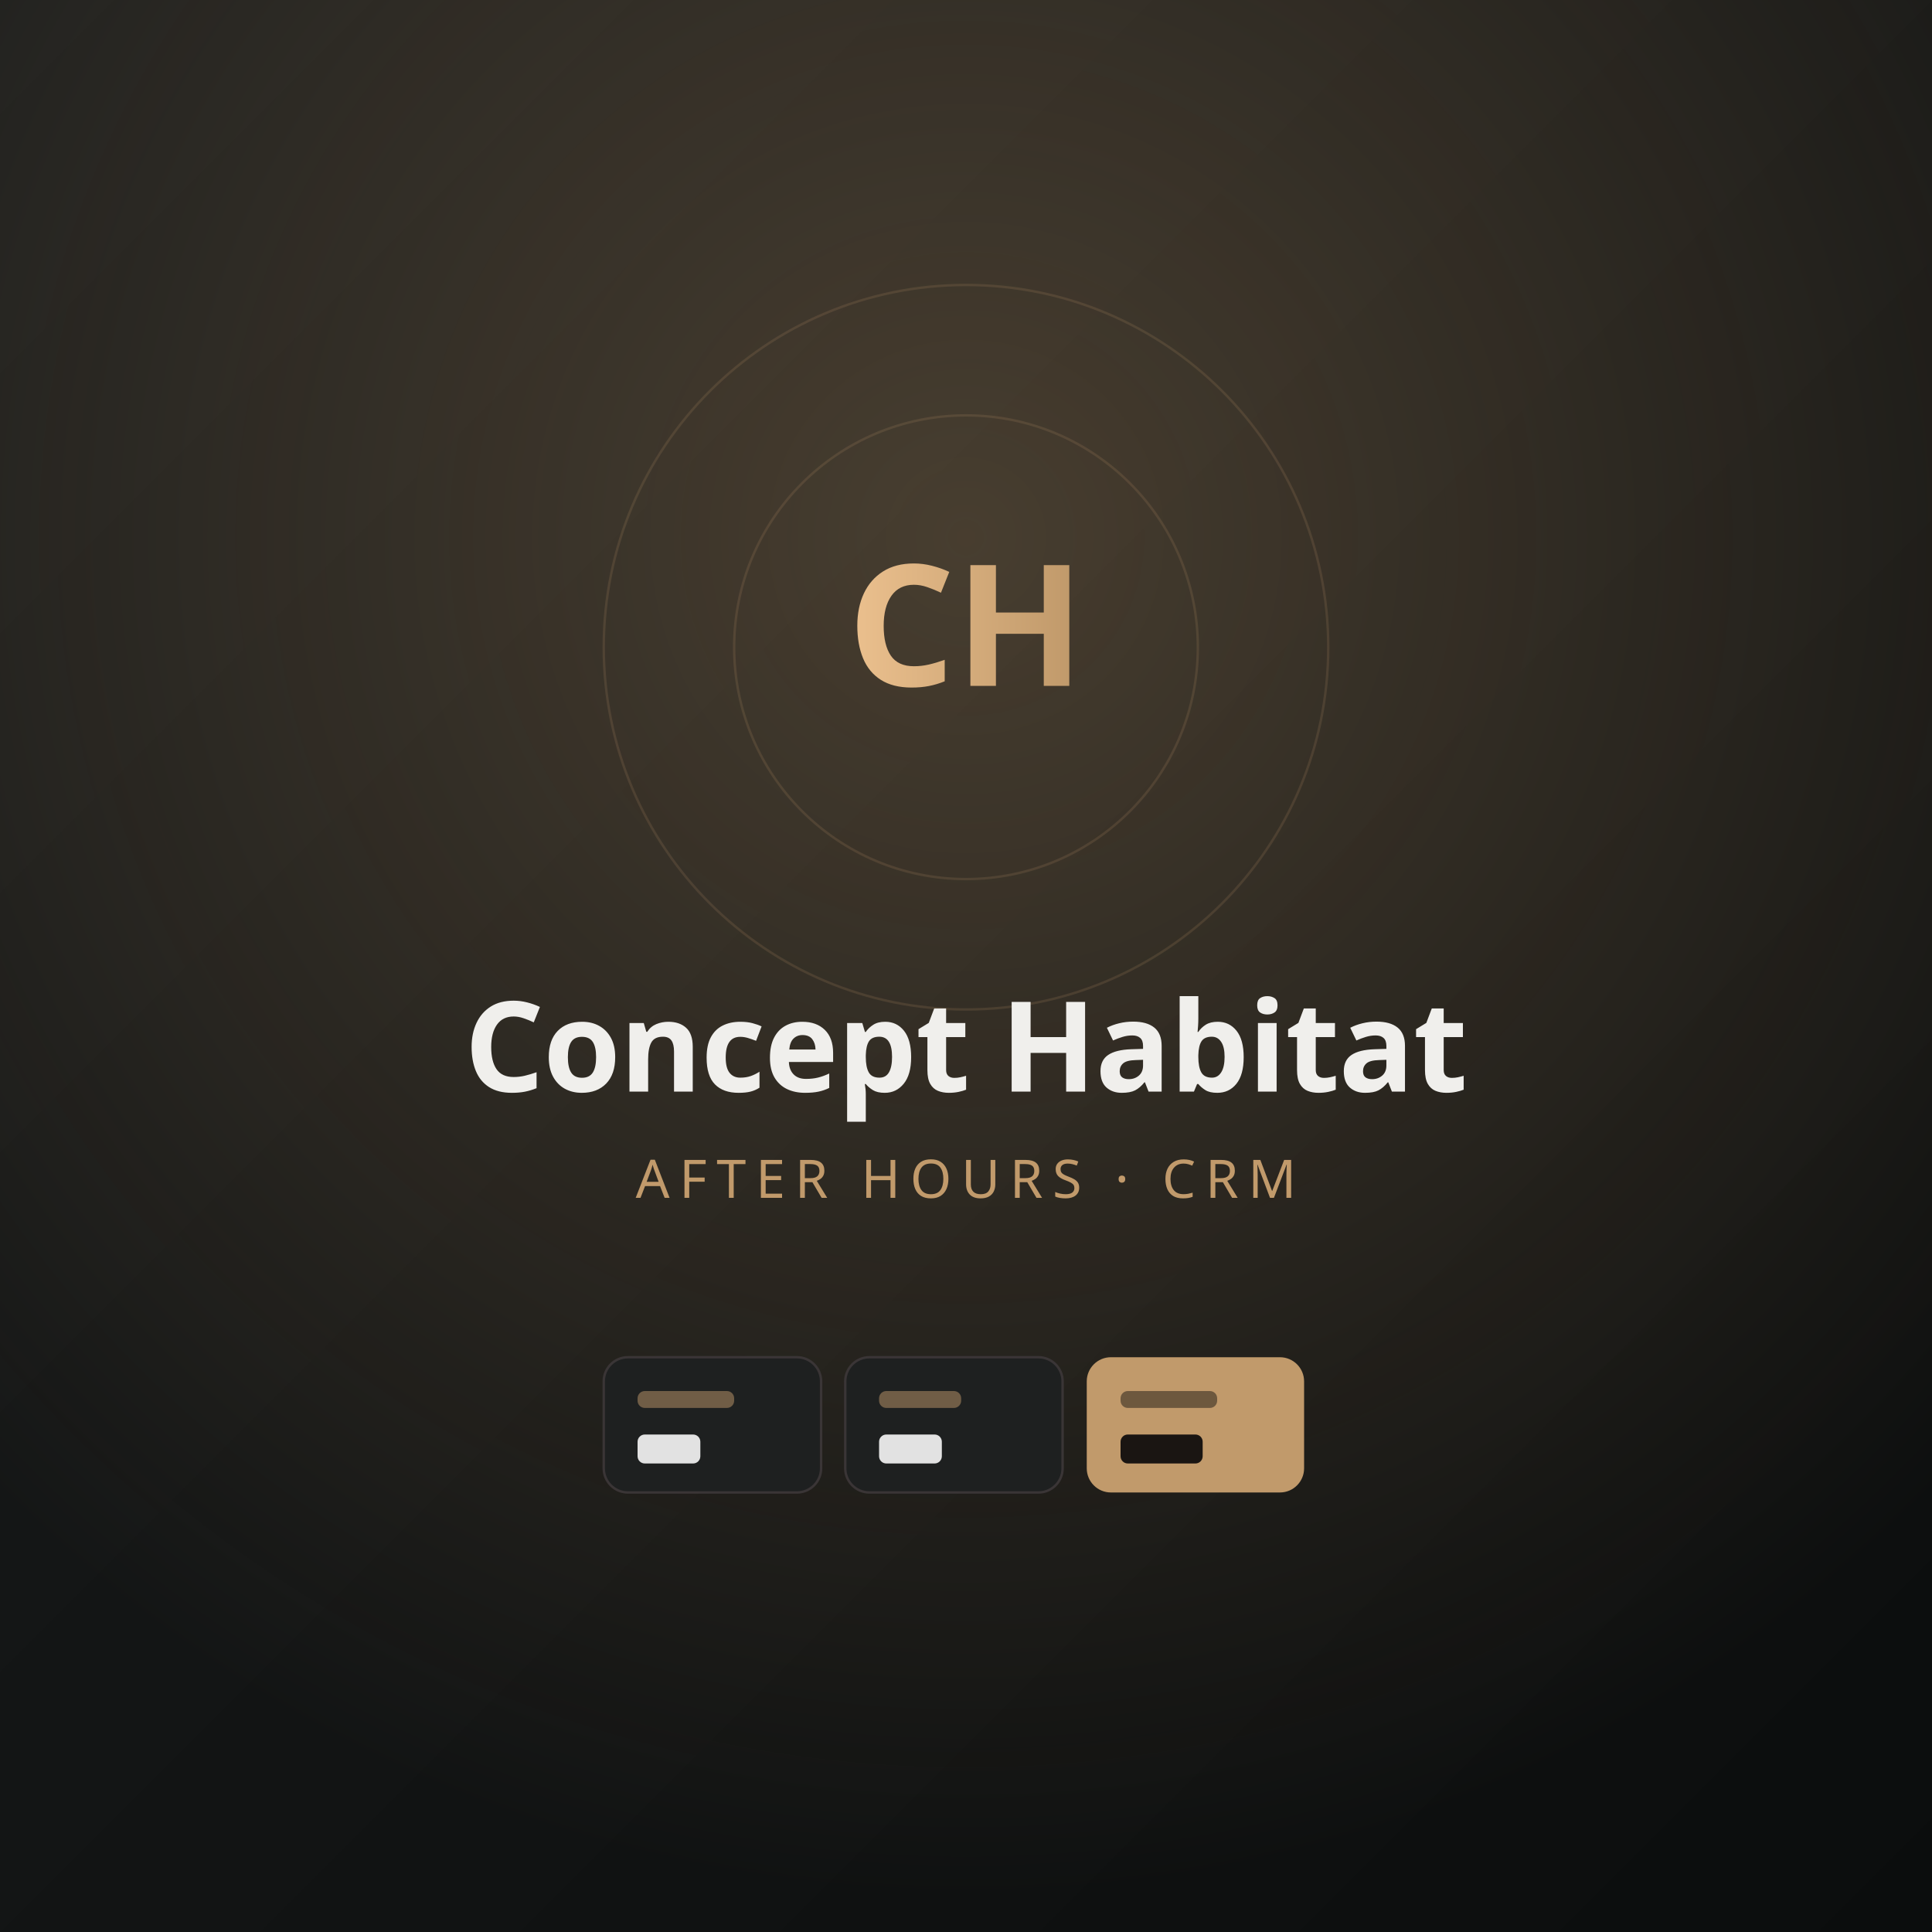
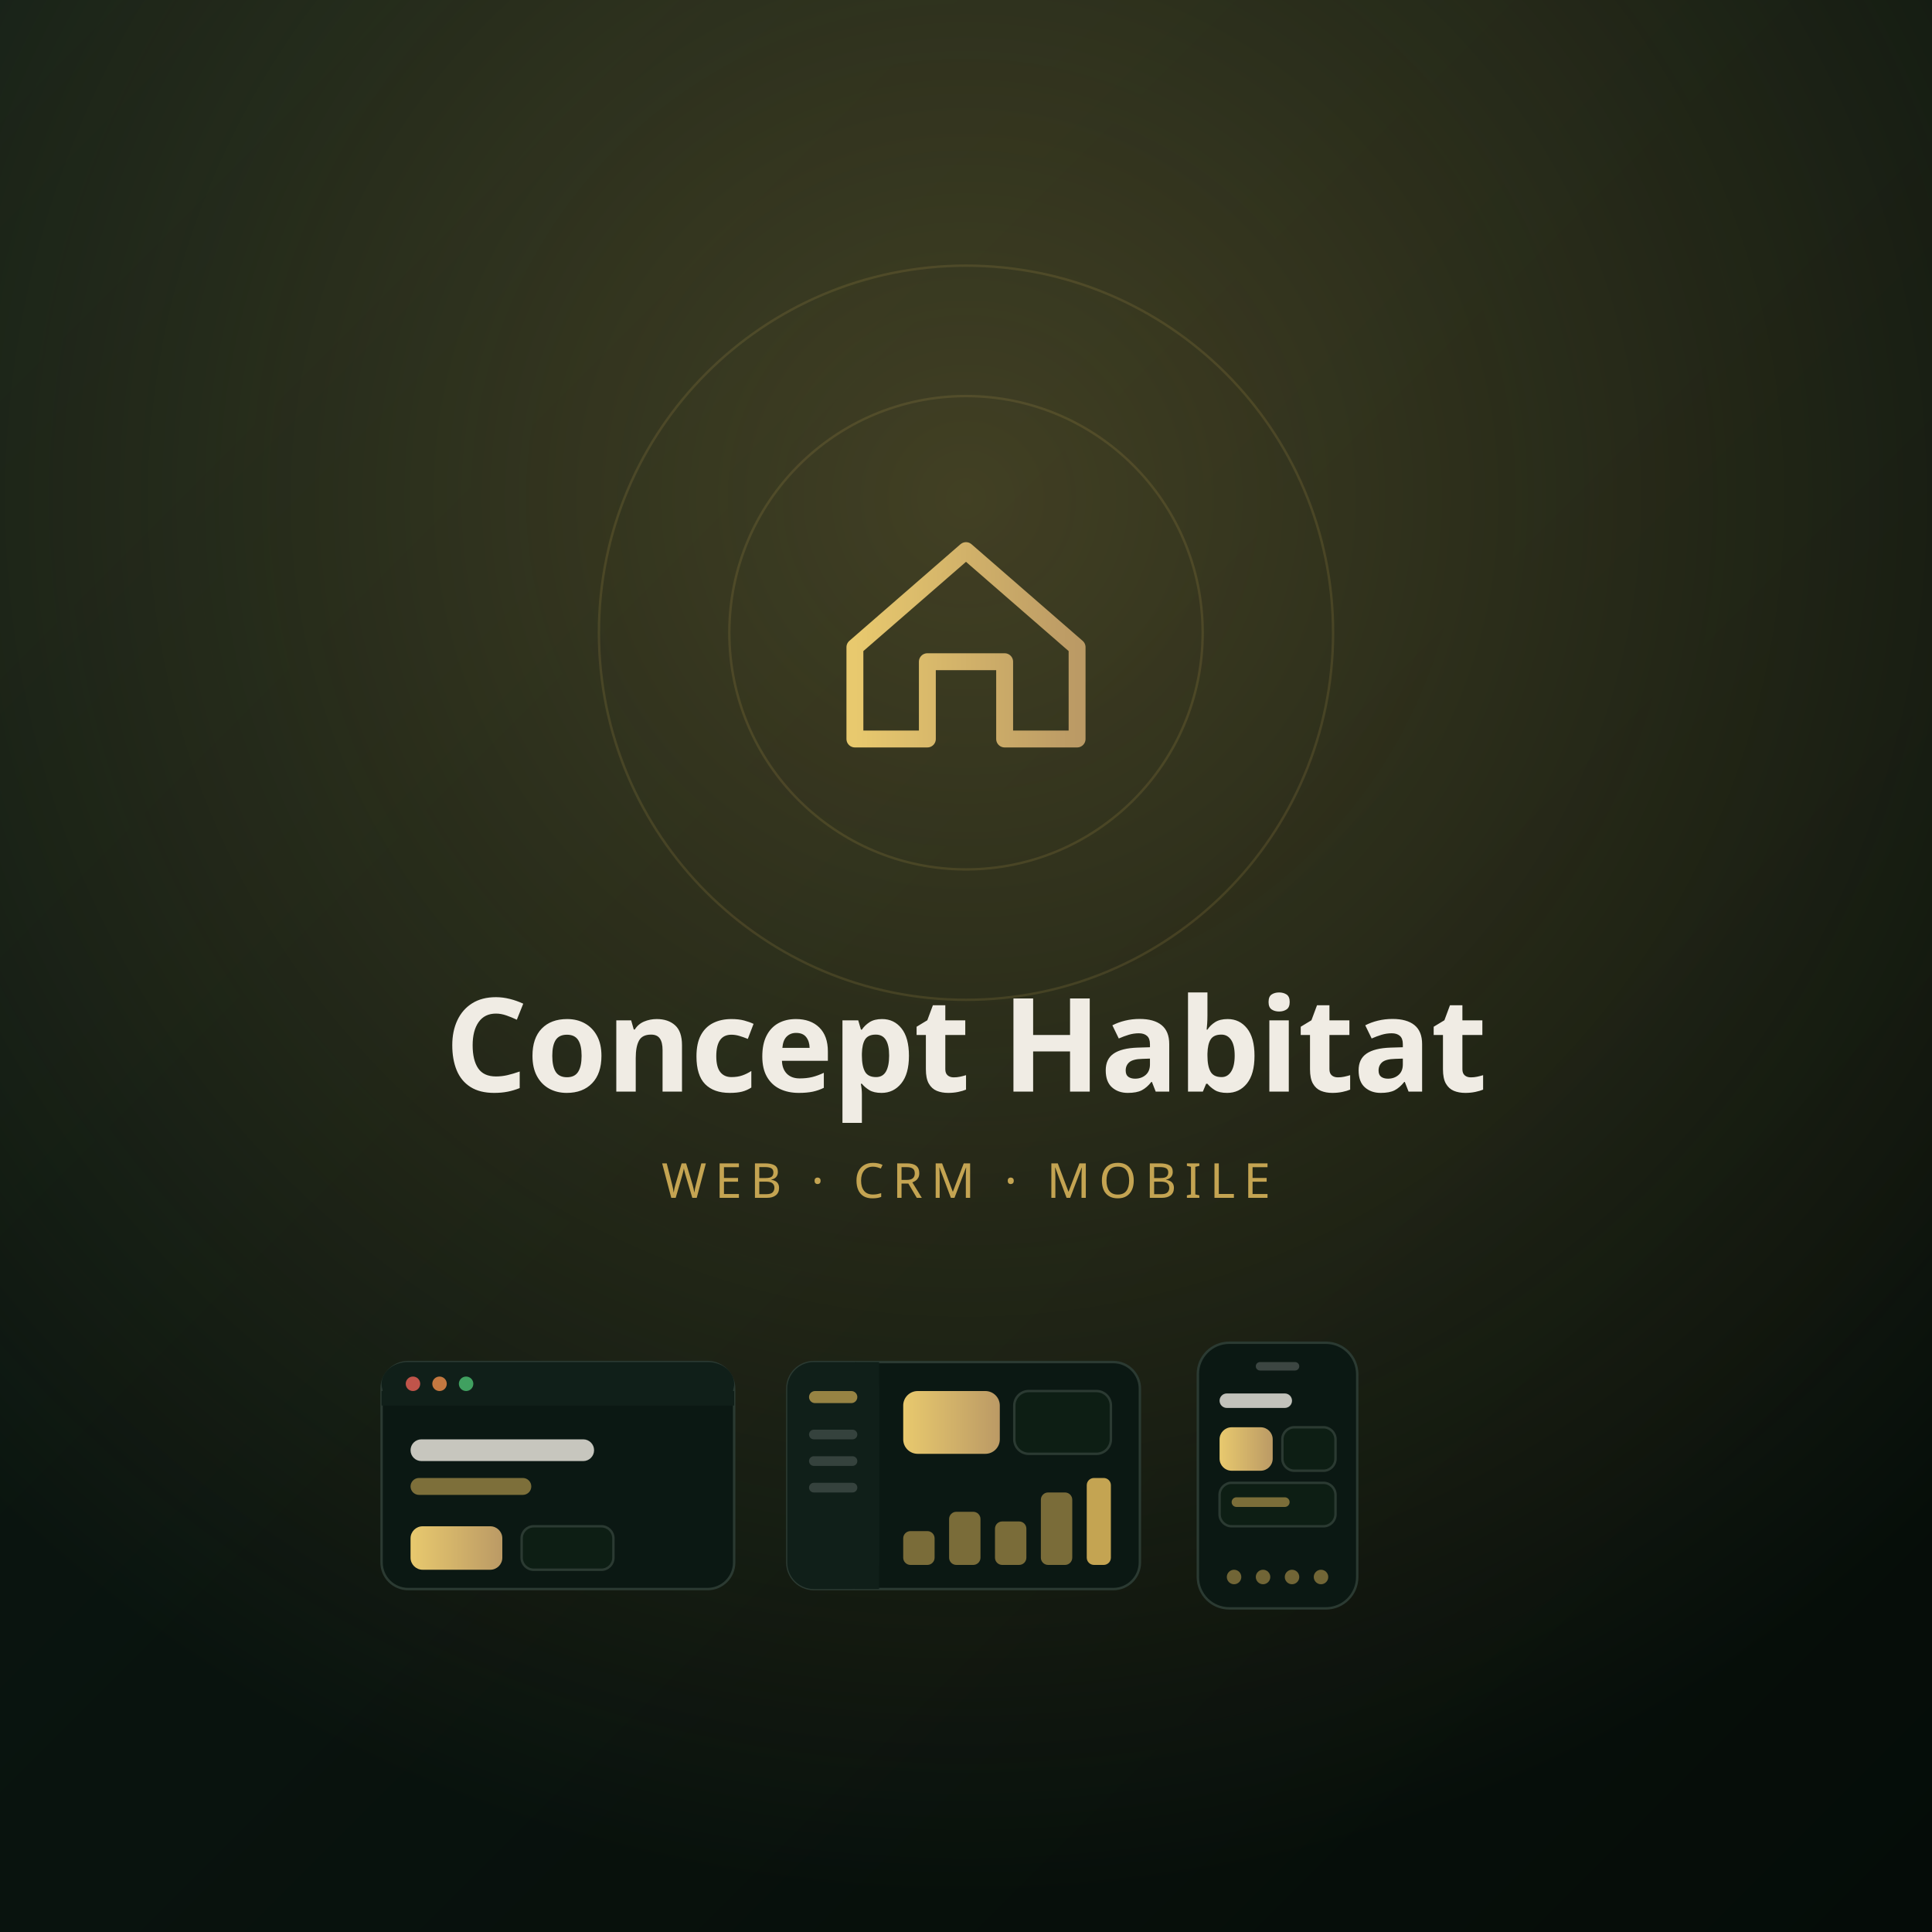
<svg xmlns="http://www.w3.org/2000/svg" viewBox="0 0 800 800" width="800" height="800" font-family="Lexend, 'Segoe UI', sans-serif">
  <defs>
    <linearGradient id="bg" x1="0" y1="0" x2="1" y2="1">
-       <stop offset="0" stop-color="#1a1c1c" />
-       <stop offset="1" stop-color="#0b0d0d" />
+       <stop offset="0" stop-color="#0d1a14" />
+       <stop offset="1" stop-color="#050c08" />
    </linearGradient>
-     <linearGradient id="cop" x1="0" y1="0" x2="1" y2="0">
-       <stop offset="0" stop-color="#eabf8d" />
-       <stop offset="1" stop-color="#c19a6b" />
+     <linearGradient id="gold" x1="0" y1="0" x2="1" y2="0">
+       <stop offset="0" stop-color="#e8c96e" />
+       <stop offset="1" stop-color="#bb9a65" />
    </linearGradient>
-     <radialGradient id="gl" cx="0.5" cy="0.28" r="0.7">
-       <stop offset="0" stop-color="#c19a6b" stop-opacity="0.30" />
-       <stop offset="1" stop-color="#c19a6b" stop-opacity="0" />
+     <radialGradient id="glow" cx="0.5" cy="0.26" r="0.72">
+       <stop offset="0" stop-color="#c4a452" stop-opacity="0.30" />
+       <stop offset="1" stop-color="#c4a452" stop-opacity="0" />
    </radialGradient>
  </defs>
  <rect width="800" height="800" fill="url(#bg)" />
-   <rect width="800" height="800" fill="url(#gl)" />
-   <g fill="none" stroke="#c19a6b" stroke-opacity="0.16">
-     <circle cx="400" cy="268" r="150" />
-     <circle cx="400" cy="268" r="96" />
+   <rect width="800" height="800" fill="url(#glow)" />
+   <g fill="none" stroke="#c4a452" stroke-opacity="0.16">
+     <circle cx="400" cy="262" r="152" />
+     <circle cx="400" cy="262" r="98" />
  </g>
-   <text x="400" y="284" text-anchor="middle" font-size="70" font-weight="700" fill="url(#cop)">CH</text>
-   <text x="400" y="452" text-anchor="middle" font-size="52" font-weight="700" fill="#f0efec" letter-spacing="-0.5">Concept Habitat</text>
-   <text x="400" y="496" text-anchor="middle" font-size="22" font-weight="500" fill="#c19a6b" letter-spacing="4">AFTER HOURS · CRM</text>
-   <g transform="translate(250,562)">
-     <rect x="0" y="0" width="90" height="56" rx="10" fill="#1e2020" stroke="#3a3536" />
-     <rect x="100" y="0" width="90" height="56" rx="10" fill="#1e2020" stroke="#3a3536" />
-     <rect x="200" y="0" width="90" height="56" rx="10" fill="#c19a6b" />
-     <rect x="14" y="14" width="40" height="7" rx="3" fill="#c19a6b" opacity="0.5" />
-     <rect x="114" y="14" width="34" height="7" rx="3" fill="#c19a6b" opacity="0.5" />
-     <rect x="214" y="14" width="40" height="7" rx="3" fill="#1a1512" opacity="0.5" />
-     <rect x="14" y="32" width="26" height="12" rx="3" fill="#e2e2e2" />
-     <rect x="114" y="32" width="26" height="12" rx="3" fill="#e2e2e2" />
-     <rect x="214" y="32" width="34" height="12" rx="3" fill="#1a1512" />
+   <g transform="translate(400,262)">
+     <path d="M -46 6 L 0 -34 L 46 6 L 46 44 L 16 44 L 16 12 L -16 12 L -16 44 L -46 44 Z" fill="none" stroke="url(#gold)" stroke-width="7" stroke-linejoin="round" />
+   </g>
+   <text x="400" y="452" text-anchor="middle" font-size="54" font-weight="700" fill="#f0ece4" letter-spacing="-0.5">Concept Habitat</text>
+   <text x="400" y="496" text-anchor="middle" font-size="20" font-weight="500" fill="#c4a452" letter-spacing="3.5">WEB · CRM · MOBILE</text>
+   <g transform="translate(0,556)">
+     <g transform="translate(158,0)">
+       <rect x="0" y="8" width="146" height="94" rx="11" fill="#0b1813" stroke="#2b3a32" />
+       <rect x="0" y="8" width="146" height="18" rx="11" fill="#101f19" />
+       <rect x="0" y="20" width="146" height="6" fill="#101f19" />
+       <circle cx="13" cy="17" r="3" fill="#c0544a" />
+       <circle cx="24" cy="17" r="3" fill="#c47840" />
+       <circle cx="35" cy="17" r="3" fill="#40a060" />
+       <rect x="12" y="40" width="76" height="9" rx="4.5" fill="#f0ece4" fill-opacity="0.82" />
+       <rect x="12" y="56" width="50" height="7" rx="3.5" fill="#c4a452" fill-opacity="0.62" />
+       <rect x="12" y="76" width="38" height="18" rx="5" fill="url(#gold)" />
+       <rect x="58" y="76" width="38" height="18" rx="5" fill="#0d1e14" stroke="#2b3a32" />
+     </g>
+     <g transform="translate(326,0)">
+       <rect x="0" y="8" width="146" height="94" rx="11" fill="#0b1813" stroke="#2b3a32" />
+       <rect x="0" y="8" width="38" height="94" rx="11" fill="#101f19" />
+       <rect x="28" y="8" width="10" height="94" fill="#101f19" />
+       <rect x="9" y="20" width="20" height="5" rx="2.5" fill="#c4a452" fill-opacity="0.75" />
+       <rect x="9" y="36" width="20" height="4" rx="2" fill="#ffffff" fill-opacity="0.16" />
+       <rect x="9" y="47" width="20" height="4" rx="2" fill="#ffffff" fill-opacity="0.16" />
+       <rect x="9" y="58" width="20" height="4" rx="2" fill="#ffffff" fill-opacity="0.16" />
+       <rect x="48" y="20" width="40" height="26" rx="6" fill="url(#gold)" />
+       <rect x="94" y="20" width="40" height="26" rx="6" fill="#0d1e14" stroke="#2b3a32" />
+       <g fill="#c4a452" fill-opacity="0.60">
+         <rect x="48" y="78" width="13" height="14" rx="3" />
+         <rect x="67" y="70" width="13" height="22" rx="3" />
+         <rect x="86" y="74" width="13" height="18" rx="3" />
+         <rect x="105" y="62" width="13" height="30" rx="3" />
+       </g>
+       <rect x="124" y="56" width="10" height="36" rx="3" fill="#c4a452" />
+     </g>
+     <g transform="translate(496,0)">
+       <rect x="0" y="0" width="66" height="110" rx="13" fill="#0b1813" stroke="#2b3a32" />
+       <rect x="24" y="8" width="18" height="3.5" rx="1.75" fill="#ffffff" fill-opacity="0.20" />
+       <rect x="9" y="21" width="30" height="6" rx="3" fill="#f0ece4" fill-opacity="0.80" />
+       <rect x="9" y="35" width="22" height="18" rx="5" fill="url(#gold)" />
+       <rect x="35" y="35" width="22" height="18" rx="5" fill="#0d1e14" stroke="#2b3a32" />
+       <rect x="9" y="58" width="48" height="18" rx="5" fill="#0d1e14" stroke="#2b3a32" />
+       <rect x="14" y="64" width="24" height="4" rx="2" fill="#c4a452" fill-opacity="0.60" />
+       <g fill="#c4a452" fill-opacity="0.55">
+         <circle cx="15" cy="97" r="3" />
+         <circle cx="27" cy="97" r="3" />
+         <circle cx="39" cy="97" r="3" />
+         <circle cx="51" cy="97" r="3" />
+       </g>
+     </g>
  </g>
</svg>
